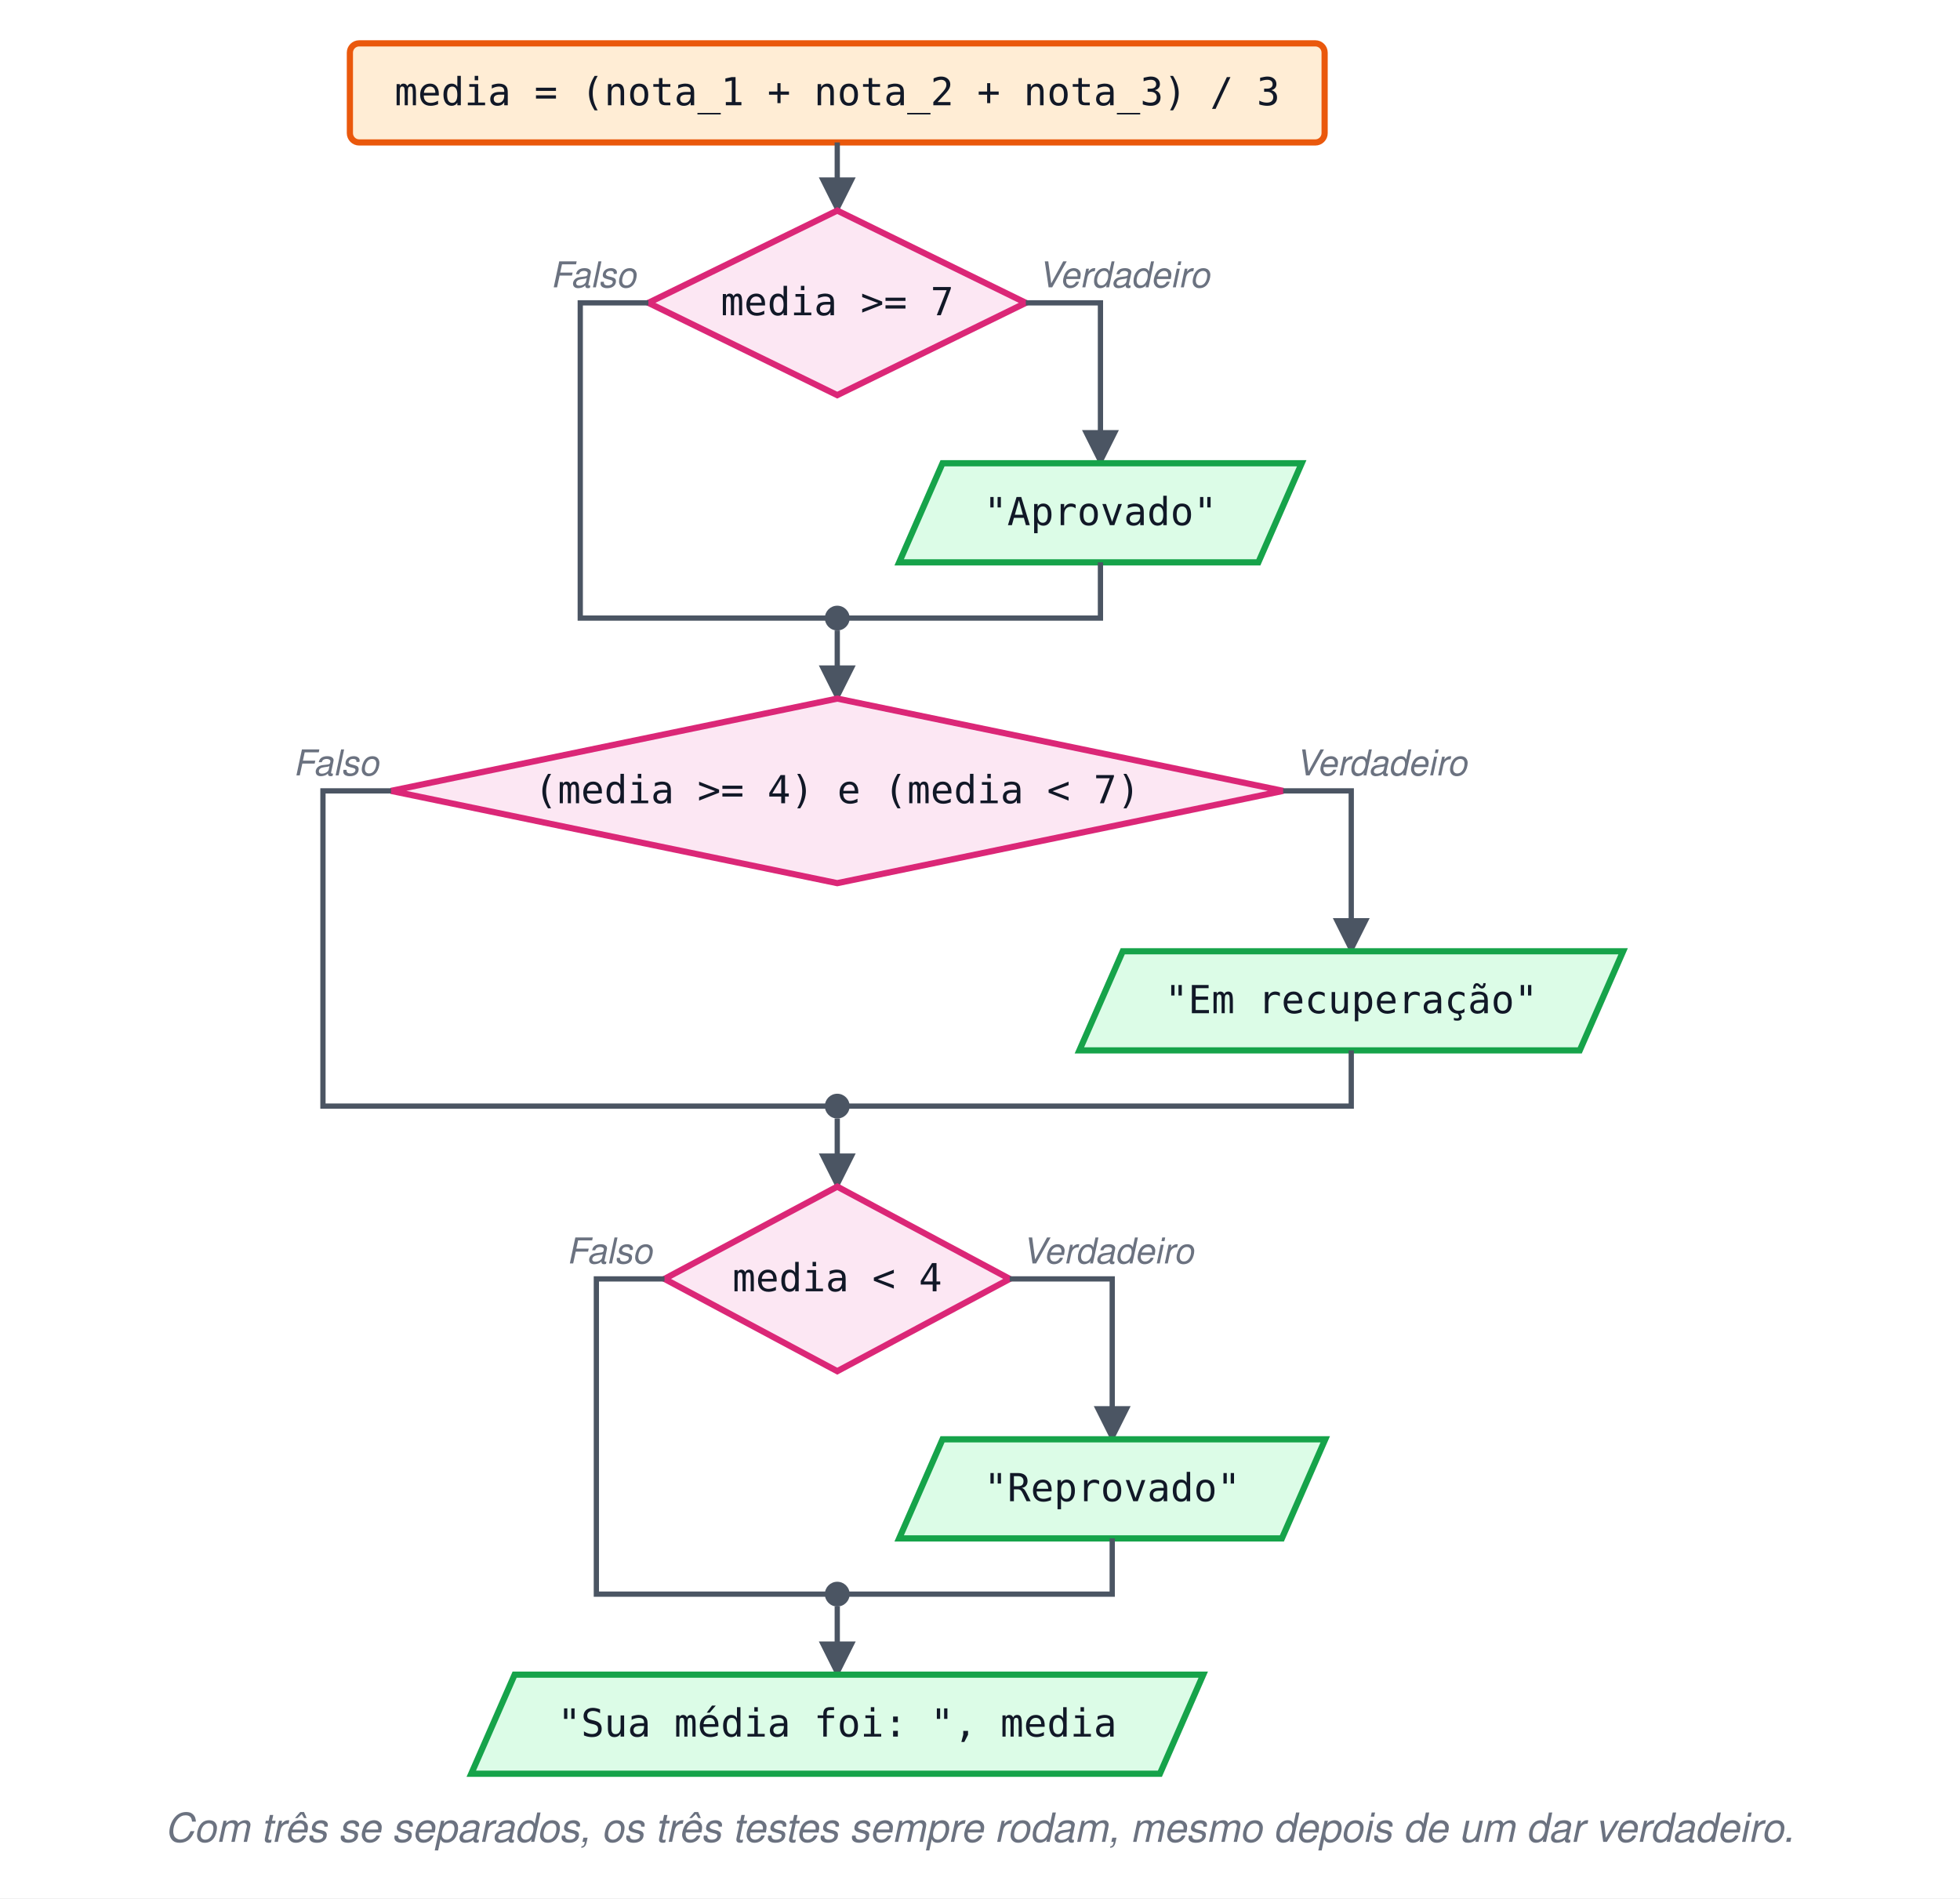
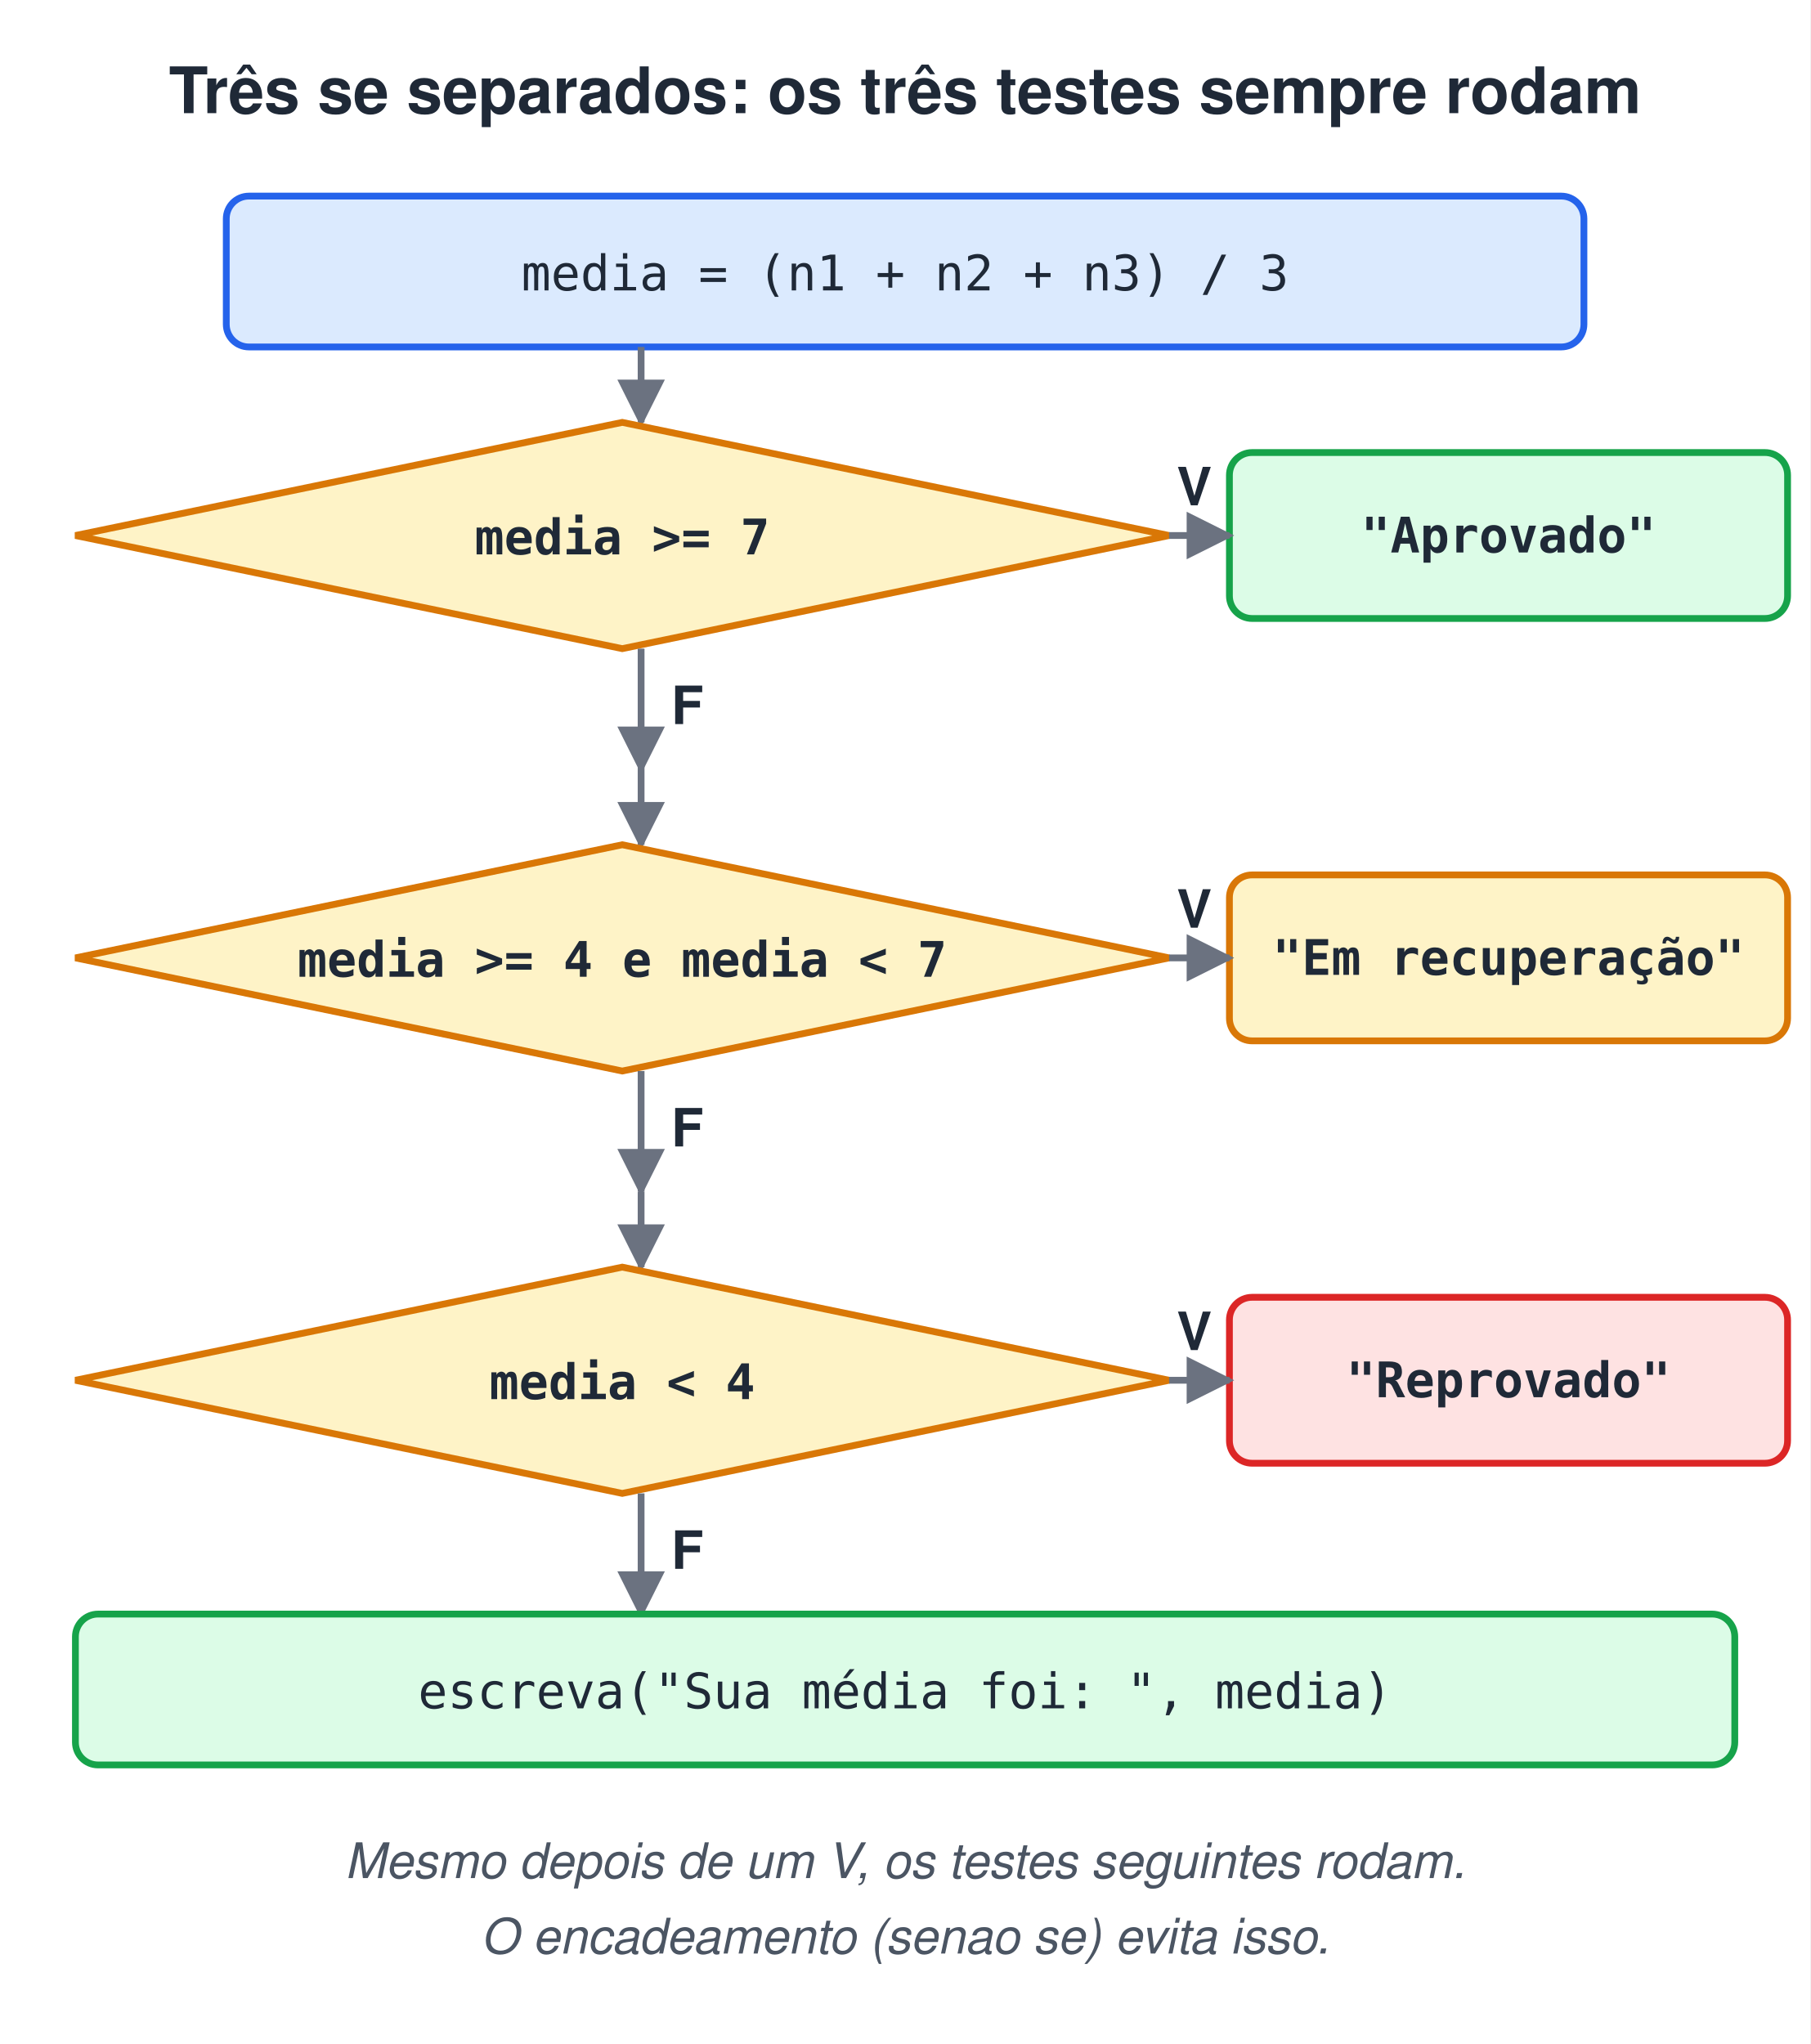
- <svg xmlns="http://www.w3.org/2000/svg" width="633" height="613" viewBox="0 0 633 613">
-   <style>text{font-family:Helvetica, Arial, 'DejaVu Sans', sans-serif}.t{font-family:Menlo, Consolas, 'DejaVu Sans Mono', monospace;font-size:12.5px;fill:#111827}.k{font-weight:bold}.lb{font-size:11.5px;font-style:italic;fill:#6B7280}.e{stroke:#4B5563;stroke-width:1.7;fill:none}.te{fill:#F3F4F6;stroke:#374151;stroke-width:2}.dc{fill:#FEF9C3;stroke:#CA8A04;stroke-width:2}.as{fill:#FFEDD5;stroke:#EA580C;stroke-width:2}.in{fill:#DBEAFE;stroke:#2563EB;stroke-width:2}.ou{fill:#DCFCE7;stroke:#16A34A;stroke-width:2}.if{fill:#FCE7F3;stroke:#DB2777;stroke-width:2}.lp{fill:#EDE9FE;stroke:#7C3AED;stroke-width:2}.cl{fill:#E0F2FE;stroke:#0284C7;stroke-width:2}</style>
+ <svg xmlns="http://www.w3.org/2000/svg" width="480" height="542" viewBox="0 0 480 542">
+   <style>text{white-space:pre;font-family:Helvetica,Arial,sans-serif;font-size:14px;fill:#1F2937}.t{font-size:17px;font-weight:bold}.b{font-weight:bold}.m{font-family:Menlo,Consolas,monospace;font-size:13px}.s{font-size:12.5px;fill:#4B5563}.n{font-size:13px;font-style:italic;fill:#4B5563}.c{text-anchor:middle}.r{text-anchor:end}.xB{fill:#DBEAFE;stroke:#2563EB}.xG{fill:#DCFCE7;stroke:#16A34A}.xO{fill:#FEF3C7;stroke:#D97706}.xP{fill:#EDE9FE;stroke:#7C3AED}.xR{fill:#FEE2E2;stroke:#DC2626}.xY{fill:#F3F4F6;stroke:#9CA3AF}.xW{fill:#fff;stroke:#9CA3AF}.xT{fill:#CCFBF1;stroke:#0D9488}.xK{fill:#FCE7F3;stroke:#DB2777}rect,ellipse,polygon{stroke-width:1.8}.l{stroke:#6B7280;stroke-width:1.8;fill:none}.d{stroke-dasharray:5 4}</style>
  <defs>
    <marker id="a" viewBox="0 0 10 10" refX="9" refY="5" markerWidth="7" markerHeight="7" orient="auto-start-reverse">
-       <path d="M0,0 L10,5 L0,10 z" fill="#4B5563" />
+       <path d="M0,0L10,5L0,10z" fill="#6B7280" />
    </marker>
  </defs>
  <rect width="100%" height="100%" fill="#fff" />
-   <g transform="translate(80.3,0)">
-     <rect class="as" x="32.7" y="14" width="314.8" height="32" rx="3" />
-     <text class="t" x="190.1" y="34" text-anchor="middle" xml:space="preserve">media = (nota_1 + nota_2 + nota_3) / 3</text>
-     <path class="e" d="M190.1,46 L190.1,68" marker-end="url(#a)" />
-     <path class="if" d="M190.1,68 L251,97.8 L190.1,127.6 L129.1,97.8 Z" />
-     <text class="t" x="190.1" y="101.8" text-anchor="middle">media &gt;= 7</text>
-     <text class="lb" x="255" y="92.8" text-anchor="start">Verdadeiro</text>
-     <text class="lb" x="125.1" y="92.8" text-anchor="end">Falso</text>
-     <path class="e" d="M251,97.8 L275.1,97.8 L275.1,149.6" marker-end="url(#a)" />
-     <path class="ou" d="M224.1,149.6 L340.1,149.6 L326.1,181.6 L210.1,181.6 Z" />
-     <text class="t" x="275.1" y="169.6" text-anchor="middle" xml:space="preserve">"Aprovado"</text>
-     <path class="e" d="M275.1,181.6 L275.1,199.6 L190.1,199.6" />
-     <path class="e" d="M129.1,97.8 L107.1,97.8 L107.1,199.6 L190.1,199.6" />
-     <circle cx="190.1" cy="199.6" r="4" fill="#4B5563" />
-     <path class="e" d="M190.1,203.6 L190.1,225.6" marker-end="url(#a)" />
-     <path class="if" d="M190.1,225.6 L334.1,255.4 L190.1,285.2 L46,255.4 Z" />
-     <text class="t" x="190.1" y="259.4" text-anchor="middle">(media &gt;= 4) e (media &lt; 7)</text>
-     <text class="lb" x="338.1" y="250.4" text-anchor="start">Verdadeiro</text>
-     <text class="lb" x="42" y="250.4" text-anchor="end">Falso</text>
-     <path class="e" d="M334.1,255.4 L356.1,255.4 L356.1,307.2" marker-end="url(#a)" />
-     <path class="ou" d="M282.3,307.2 L443.9,307.2 L429.9,339.2 L268.3,339.2 Z" />
-     <text class="t" x="356.1" y="327.2" text-anchor="middle" xml:space="preserve">"Em recuperação"</text>
-     <path class="e" d="M356.1,339.2 L356.1,357.2 L190.1,357.2" />
-     <path class="e" d="M46,255.4 L24,255.4 L24,357.2 L190.1,357.2" />
-     <circle cx="190.1" cy="357.2" r="4" fill="#4B5563" />
-     <path class="e" d="M190.1,361.2 L190.1,383.2" marker-end="url(#a)" />
-     <path class="if" d="M190.1,383.2 L245.8,413 L190.1,442.8 L134.3,413 Z" />
-     <text class="t" x="190.1" y="417" text-anchor="middle">media &lt; 4</text>
-     <text class="lb" x="249.8" y="408" text-anchor="start">Verdadeiro</text>
-     <text class="lb" x="130.3" y="408" text-anchor="end">Falso</text>
-     <path class="e" d="M245.8,413 L278.9,413 L278.9,464.8" marker-end="url(#a)" />
-     <path class="ou" d="M224.1,464.8 L347.7,464.8 L333.7,496.8 L210.1,496.8 Z" />
-     <text class="t" x="278.9" y="484.8" text-anchor="middle" xml:space="preserve">"Reprovado"</text>
-     <path class="e" d="M278.9,496.8 L278.9,514.8 L190.1,514.8" />
-     <path class="e" d="M134.3,413 L112.3,413 L112.3,514.8 L190.1,514.8" />
-     <circle cx="190.1" cy="514.8" r="4" fill="#4B5563" />
-     <path class="e" d="M190.1,518.8 L190.1,540.8" marker-end="url(#a)" />
-     <path class="ou" d="M85.9,540.8 L308.3,540.8 L294.3,572.8 L71.9,572.8 Z" />
-     <text class="t" x="190.1" y="560.8" text-anchor="middle" xml:space="preserve">"Sua média foi: ", media</text>
-   </g>
-   <text x="316.3" y="594.8" text-anchor="middle" font-size="13" font-style="italic" fill="#6B7280">Com três se separados, os três testes sempre rodam, mesmo depois de um dar verdadeiro.</text>
+   <text x="240.0" y="30" class="t c">Três se separados: os três testes sempre rodam</text>
+   <rect x="60" y="52" width="360" height="40" rx="6" class="xB" />
+   <text x="240" y="77" class="m c">media = (n1 + n2 + n3) / 3</text>
+   <path d="M170,92 L170,112" class="l" marker-end="url(#a)" />
+   <polygon points="165,112 310.0,142.0 165,172 20.0,142.0" class="xO" />
+   <text x="165" y="147.0" class="m b c">media &gt;= 7</text>
+   <rect x="326" y="120" width="148" height="44" rx="6" class="xG" />
+   <text x="400.0" y="146.5" class="m b c">"Aprovado"</text>
+   <path d="M310,142 L326,142" class="l" marker-end="url(#a)" />
+   <text x="312" y="134" class="b">V</text>
+   <path d="M170,172 L170,204" class="l" marker-end="url(#a)" />
+   <text x="178" y="192" class="b">F</text>
+   <path d="M170,204 L170,224" class="l" marker-end="url(#a)" />
+   <polygon points="165,224 310.0,254.0 165,284 20.0,254.0" class="xO" />
+   <text x="165" y="259.0" class="m b c">media &gt;= 4 e media &lt; 7</text>
+   <rect x="326" y="232" width="148" height="44" rx="6" class="xO" />
+   <text x="400.0" y="258.5" class="m b c">"Em recuperação"</text>
+   <path d="M310,254 L326,254" class="l" marker-end="url(#a)" />
+   <text x="312" y="246" class="b">V</text>
+   <path d="M170,284 L170,316" class="l" marker-end="url(#a)" />
+   <text x="178" y="304" class="b">F</text>
+   <path d="M170,316 L170,336" class="l" marker-end="url(#a)" />
+   <polygon points="165,336 310.0,366.0 165,396 20.0,366.0" class="xO" />
+   <text x="165" y="371.0" class="m b c">media &lt; 4</text>
+   <rect x="326" y="344" width="148" height="44" rx="6" class="xR" />
+   <text x="400.0" y="370.5" class="m b c">"Reprovado"</text>
+   <path d="M310,366 L326,366" class="l" marker-end="url(#a)" />
+   <text x="312" y="358" class="b">V</text>
+   <path d="M170,396 L170,428" class="l" marker-end="url(#a)" />
+   <text x="178" y="416" class="b">F</text>
+   <rect x="20" y="428" width="440" height="40" rx="6" class="xG" />
+   <text x="240" y="453" class="m c">escreva("Sua média foi: ", media)</text>
+   <text x="240.0" y="498" class="n c">Mesmo depois de um V, os testes seguintes rodam.</text>
+   <text x="240.0" y="518" class="n c">O encadeamento (senao se) evita isso.</text>
</svg>
